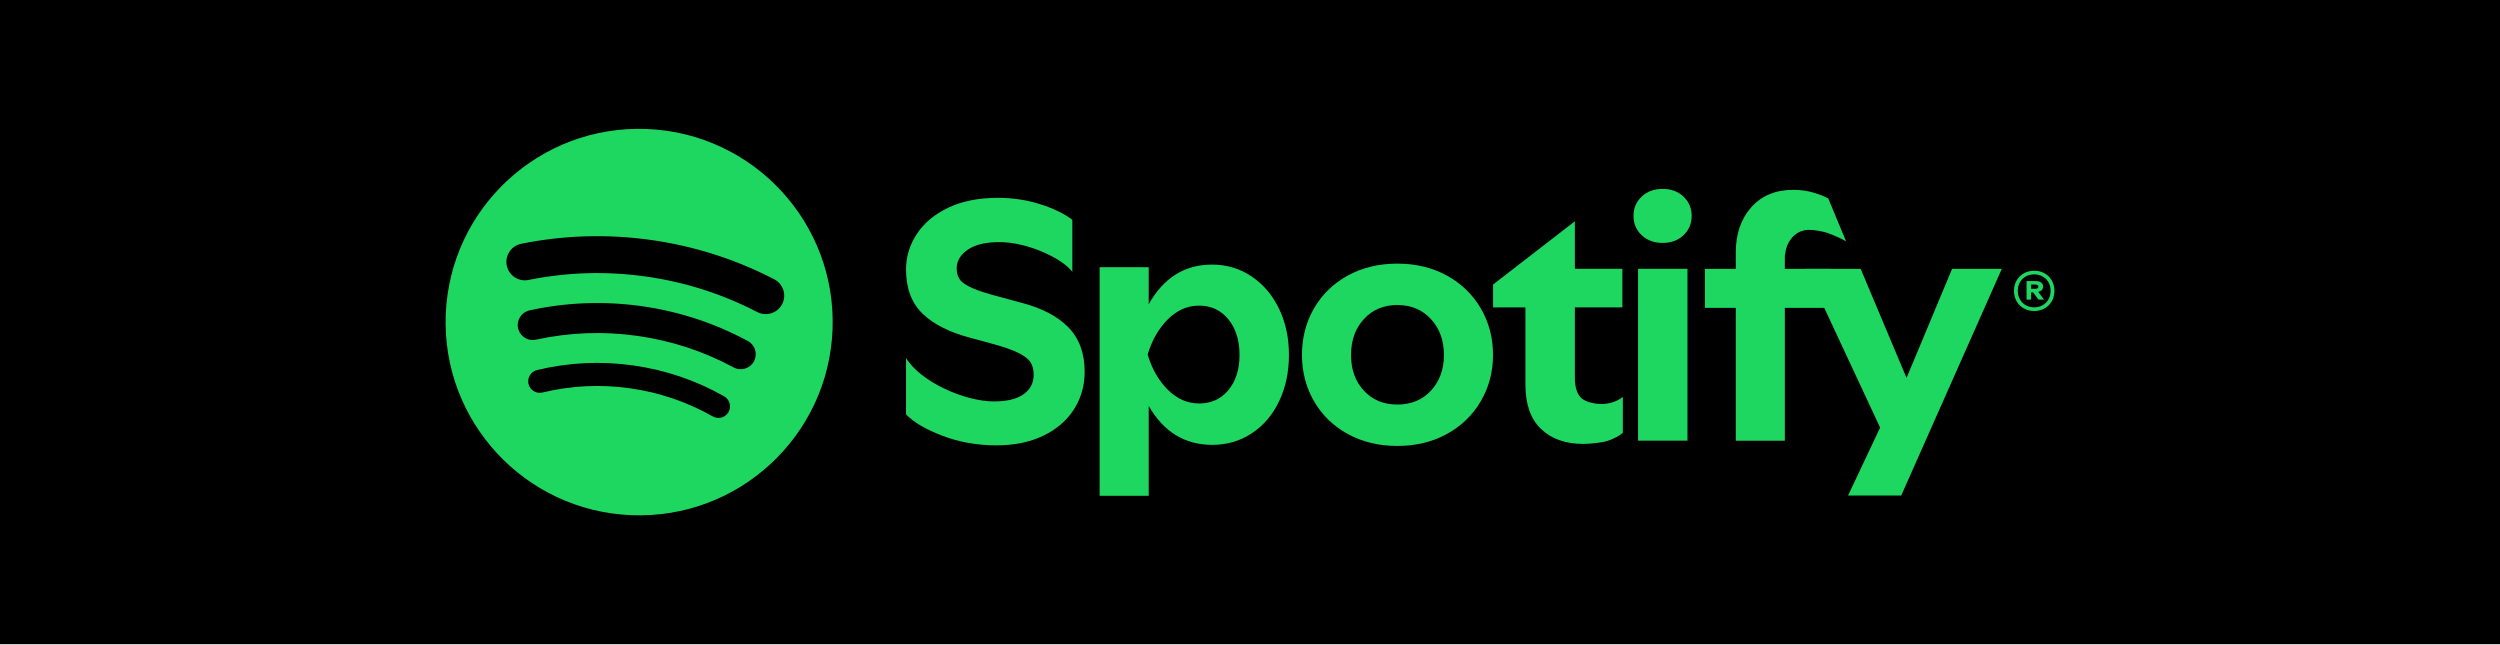
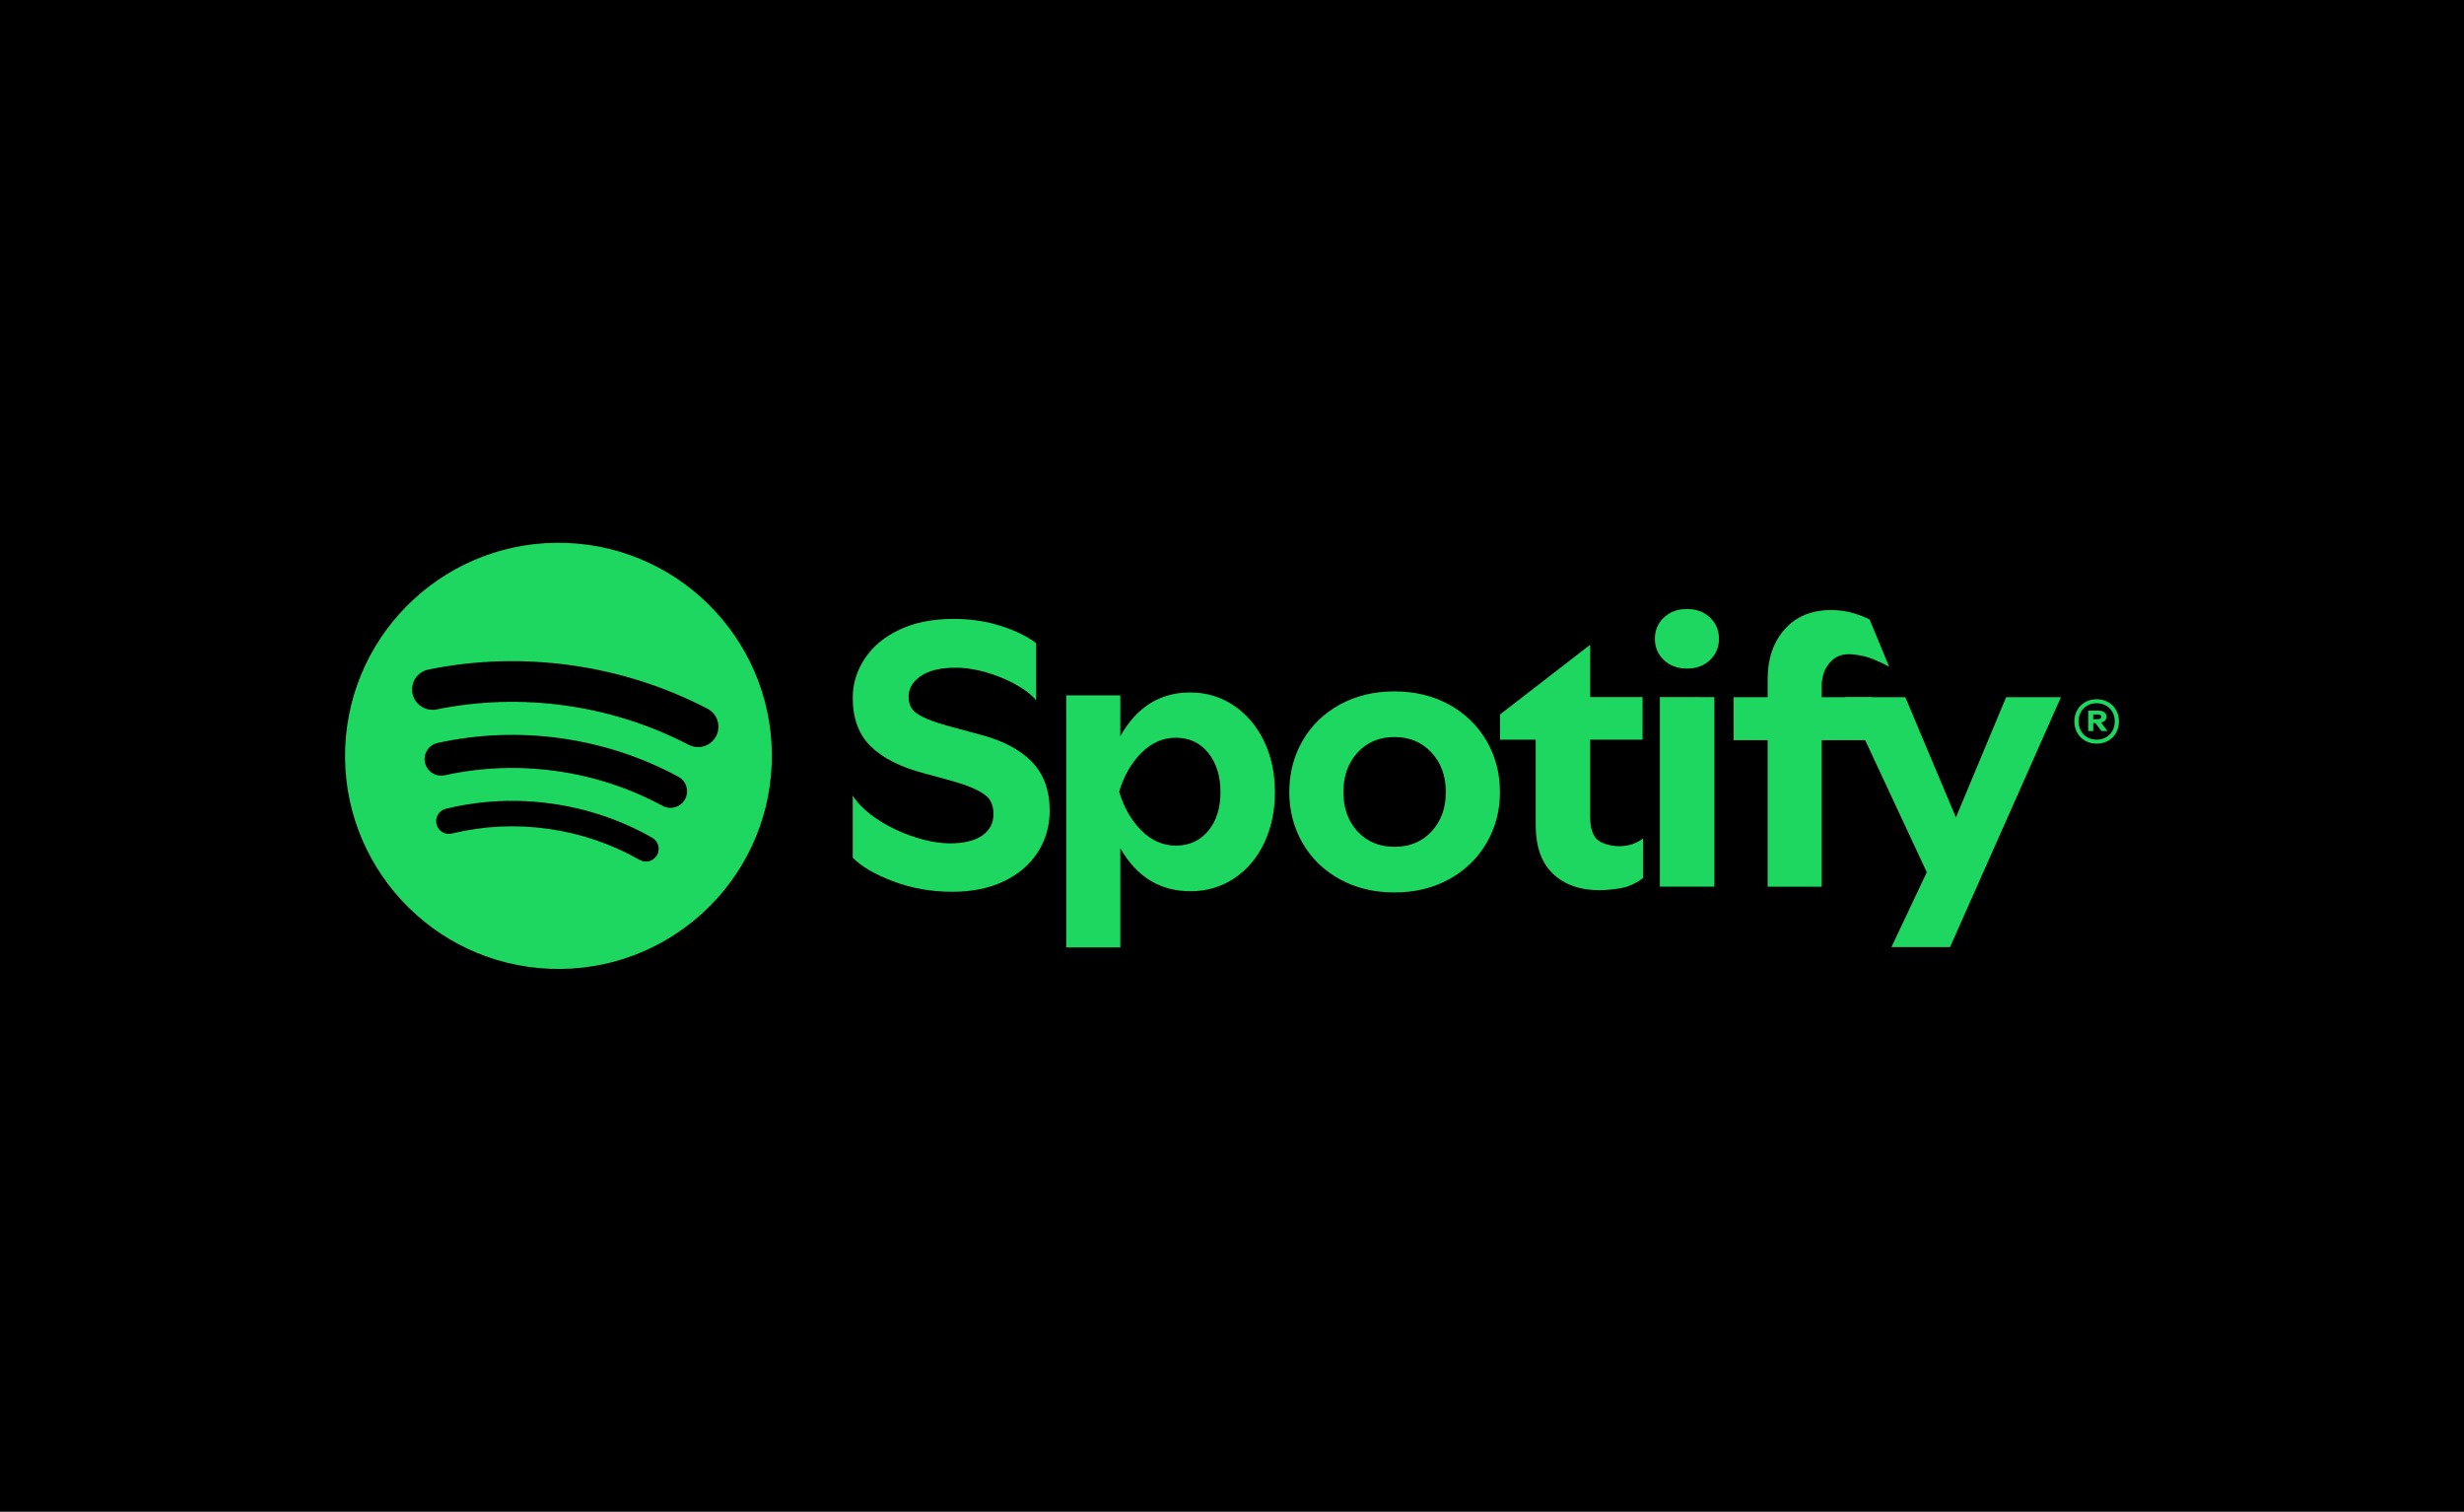
- <svg xmlns="http://www.w3.org/2000/svg" viewBox="0 0 652 168" preserveAspectRatio="xMidYMid slice">
-   <rect width="652" height="168" fill="#000000" />
-   <svg version="1.1" id="Groupe_1_00000086678831617719511780000012381641848020841858_" xml:space="preserve" x="116.2" y="33.6" width="419.6" height="100.8" viewBox="0.0 0.0 512.0 123.0">
+ <svg xmlns="http://www.w3.org/2000/svg" viewBox="0 0 652 400" preserveAspectRatio="xMidYMid slice">
+   <rect width="652" height="400" fill="#000000" />
+   <svg version="1.1" id="Groupe_1_00000086678831617719511780000012381641848020841858_" xml:space="preserve" x="91.3" y="143.6" width="469.4" height="112.8" viewBox="0.0 0.0 512.0 123.0">
    <defs id="defs938" />
    <style type="text/css" id="style893">
	.st0{fill:#1ED760;}
</style>
    <g id="g1372" transform="matrix(0.9999967,3.7142374e-5,0,0.9999999,-0.02051224,-2.615332)">
      <g id="g1343" transform="translate(-12.90906,1.089192)">
        <g id="g1954" transform="matrix(0.1612302,-2.7600974e-8,0,0.160487,10.85374,1.281222)">
          <g id="R">
            <path class="st0" d="m 3128.08,357.49 c -6.1,-3.43 -10.86,-8.19 -14.3,-14.27 -3.44,-6.08 -5.15,-12.89 -5.15,-20.44 0,-7.65 1.72,-14.51 5.15,-20.59 3.43,-6.08 8.2,-10.83 14.3,-14.27 6.1,-3.43 12.92,-5.15 20.47,-5.15 7.55,0 14.37,1.72 20.47,5.15 6.1,3.43 10.86,8.19 14.3,14.27 3.43,6.08 5.15,12.94 5.15,20.59 0,7.55 -1.72,14.36 -5.15,20.44 -3.44,6.08 -8.2,10.83 -14.3,14.27 -6.1,3.43 -12.92,5.15 -20.47,5.15 -7.55,-0.01 -14.37,-1.72 -20.47,-5.15 z m 37.16,-6.33 c 4.94,-2.84 8.78,-6.74 11.54,-11.69 2.76,-4.95 4.14,-10.56 4.14,-16.84 0,-6.27 -1.38,-11.89 -4.14,-16.84 -2.76,-4.95 -6.6,-8.82 -11.54,-11.62 -4.94,-2.79 -10.5,-4.19 -16.69,-4.19 -6.29,0 -11.88,1.4 -16.77,4.19 -4.89,2.79 -8.71,6.67 -11.47,11.62 -2.76,4.95 -4.14,10.57 -4.14,16.84 0,6.28 1.38,11.89 4.14,16.84 2.76,4.95 6.58,8.85 11.47,11.69 4.89,2.84 10.47,4.26 16.77,4.26 6.19,0.01 11.76,-1.41 16.69,-4.26 z m -31.79,-47.94 h 17.56 c 4.94,0 8.69,0.98 11.25,2.94 2.56,1.96 3.85,4.71 3.85,8.24 0,2.55 -0.82,4.73 -2.47,6.54 -1.65,1.82 -4.06,3.07 -7.26,3.75 l 11.61,15.29 h -10.89 l -10.74,-14.27 h -3.92 v 14.27 h -9 v -36.76 z m 23.37,11.32 c 0,-2.94 -2.32,-4.41 -6.97,-4.41 h -7.4 v 8.53 h 7.26 c 4.74,0 7.11,-1.37 7.11,-4.12 z" id="path930" />
          </g>
          <g id="g350" transform="matrix(6.011987,0,0,6.934419,-64.75195,-9.829593)" style="fill:#1ed760;fill-opacity:1">
            <g id="g1315" transform="matrix(0.9970158,0,0,1,0.4896632,0)" style="fill:#1ed760;fill-opacity:1">
              <g id="S-6" transform="matrix(0.1666771,0,0,0.1444832,10.76894,1.293807)" style="fill:#1ed760;fill-opacity:1">
                <g id="g4" style="fill:#1ed760;fill-opacity:1">
                  <path d="m 1240.48,395.06 c -21.51,-21.94 -52.67,-38.19 -93.49,-48.72 l -38.85,-10.53 c -25.46,-6.58 -44.44,-12.61 -56.95,-18.11 -12.51,-5.48 -20.85,-11.19 -25.02,-17.12 -4.18,-5.93 -6.25,-13.27 -6.25,-22.06 0,-14.48 7.24,-26.77 21.73,-36.87 14.48,-10.09 35.55,-15.14 63.21,-15.14 54.79,0 123.85,32.17 143.53,58.87 V 182.4 c -15.37,-11.85 -36.21,-22.06 -62.55,-30.62 -26.34,-8.56 -54.65,-12.84 -84.93,-12.84 -37.76,0 -70.23,6.48 -97.44,19.42 -27.22,12.95 -47.96,30.29 -62.22,52.01 -14.27,21.73 -21.4,45.1 -21.4,70.12 0,37.31 10.86,66.5 32.59,87.57 21.73,21.07 53.43,37.1 95.14,48.06 l 38.85,10.53 c 24.58,6.58 43.01,12.95 55.31,19.09 12.28,6.15 20.41,12.51 24.36,19.09 3.95,6.58 5.93,14.71 5.93,24.36 0,16.24 -6.7,29.08 -20.08,38.52 -13.39,9.44 -32.82,14.16 -58.27,14.16 -57.44,0 -144.47,-38.11 -173.82,-85.84 v 111.51 c 15.36,15.8 39.5,29.96 72.42,42.47 32.92,12.51 68.25,18.76 106,18.76 35.55,0 66.5,-6.37 92.83,-19.09 26.34,-12.73 46.52,-30.17 60.57,-52.34 14.04,-22.16 21.07,-46.85 21.07,-74.07 -0.01,-36.85 -10.77,-66.25 -32.27,-88.21 z" id="path2" style="fill:#1ed760;fill-opacity:1" />
                </g>
              </g>
              <g id="p-7" transform="matrix(0.1666771,0,0,0.1444832,10.76894,1.293807)" style="fill:#1ed760;fill-opacity:1">
                <g id="g9" style="fill:#1ed760;fill-opacity:1">
                  <path d="m 1656.76,358.34 c -13.06,-27.08 -31.17,-48.41 -54.31,-63.98 -23.15,-15.57 -49.16,-23.36 -78.03,-23.36 -54.09,0 -95.8,26.18 -125.13,78.53 v -73.38 h -96.94 v 452.48 h 96.94 V 550.61 c 29.33,51.45 71.26,77.18 125.81,77.18 28.88,0 54.88,-7.68 78.03,-23.02 23.14,-15.34 41.13,-36.56 53.97,-63.64 12.83,-27.08 19.25,-57.55 19.25,-91.4 0,-33.85 -6.53,-64.31 -19.59,-91.39 z m -100.04,161.13 c -14.67,17.6 -33.92,26.4 -57.75,26.4 -23.38,0 -44.12,-9.14 -62.22,-27.42 -18.11,-18.28 -31.28,-41.4 -39.53,-69.39 8.25,-27.98 21.42,-51.11 39.53,-69.39 18.1,-18.28 38.84,-27.42 62.22,-27.42 23.83,0 43.08,9.03 57.75,27.08 14.66,18.06 22,41.53 22,70.41 0,28.88 -7.33,52.12 -22,69.73 z" id="path7" style="fill:#1ed760;fill-opacity:1" />
                </g>
              </g>
              <g id="o-5" transform="matrix(0.1666771,0,0,0.1444832,10.76894,1.293807)" style="fill:#1ed760;fill-opacity:1">
                <g id="g14" style="fill:#1ed760;fill-opacity:1">
                  <path d="m 2055.46,357.76 c -16.05,-27.52 -38.39,-49.19 -67.03,-64.99 -28.65,-15.79 -61.31,-23.7 -97.97,-23.7 -36.67,0 -69.33,7.9 -97.97,23.7 -28.65,15.8 -50.88,37.47 -66.69,64.99 -15.81,27.53 -23.72,58.22 -23.72,92.07 0,33.41 7.91,63.87 23.72,91.4 15.81,27.53 38.04,49.2 66.69,64.99 28.64,15.79 61.3,23.7 97.97,23.7 36.66,0 69.32,-7.9 97.97,-23.7 28.64,-15.79 50.98,-37.46 67.03,-64.99 16.04,-27.52 24.06,-57.99 24.06,-91.4 0,-33.85 -8.02,-64.53 -24.06,-92.07 z m -98.31,162.48 c -16.96,18.51 -39.19,27.76 -66.69,27.76 -27.05,0 -49.05,-9.14 -66,-27.42 -16.96,-18.28 -25.44,-41.86 -25.44,-70.75 0,-28.88 8.48,-52.57 25.44,-71.08 16.95,-18.5 38.95,-27.76 66,-27.76 27.04,0 49.16,9.26 66.34,27.76 17.19,18.51 25.78,42.21 25.78,71.08 0.01,28.44 -8.48,51.91 -25.43,70.41 z" id="path12" style="fill:#1ed760;fill-opacity:1" />
                </g>
              </g>
              <g id="t-3" transform="matrix(0.1666771,0,0,0.1444832,10.76894,1.293807)" style="fill:#1ed760;fill-opacity:1">
                <g id="g19" style="fill:#1ed760;fill-opacity:1">
                  <path d="m 2253.24,534.49 c -8.02,-8.12 -12.03,-21.43 -12.03,-39.94 V 355.76 h 93.88 v -76.5 h -93.88 v -93.43 h -0.69 L 2079.65,310.4 v 45.36 h 63.94 v 153 c 0,38.82 10.31,68.04 30.94,87.67 20.62,19.63 48.35,29.45 83.19,29.45 14.2,0 36.83,-2.4 48.29,-6.01 11.45,-3.62 24.04,-10.58 30,-16 v -71 c -29.04,23.23 -71.5,13.04 -82.77,1.62 z" id="path17" style="fill:#1ed760;fill-opacity:1" />
                </g>
              </g>
              <g id="i-5" transform="matrix(0.1666771,0,0,0.1444832,10.76894,1.293807)" style="fill:#1ed760;fill-opacity:1">
                <g id="g24" style="fill:#1ed760;fill-opacity:1">
                  <path d="m 2373.3,212.87 c 10.76,10.15 24.63,15.23 41.59,15.23 16.5,0 30.13,-5.08 40.91,-15.23 10.76,-10.16 16.16,-22.9 16.16,-38.25 0,-15.34 -5.39,-28.1 -16.16,-38.25 -10.77,-10.15 -24.41,-15.23 -40.91,-15.23 -16.96,0 -30.83,5.08 -41.59,15.23 -10.77,10.15 -16.16,22.91 -16.16,38.25 0.01,15.35 5.39,28.09 16.16,38.25 z m -7.22,406.54 h 97.63 V 279.26 h -97.63 z" id="path22" style="fill:#1ed760;fill-opacity:1" />
                </g>
              </g>
              <g id="f-6" transform="matrix(0.1666771,0,0,0.1444832,10.76894,1.293807)" style="fill:#1ed760;fill-opacity:1">
                <g id="g29" style="fill:#1ed760;fill-opacity:1">
                  <path d="m 2656.05,253.46 c 2.01,-15.43 5.5,-24.66 12.73,-33.88 8.01,-10.21 19,-17.35 36.03,-17.35 9.62,0 25.38,2.76 34.18,5.64 11.19,3.69 32.5,13.36 38,17 l -35.09,-84.8 c -7.33,-4.1 -17.17,-7.96 -29.54,-11.61 -12.36,-3.64 -25.41,-5.46 -39.15,-5.46 -35.27,0 -63.08,11.5 -83.45,34.49 -20.38,23 -30.57,52.71 -30.57,89.14 v 32.79 h -61.01 v 77.18 h 61.01 v 262.97 h 96.85 V 356.59 h 90.67 v -77.18 h -90.67 v -25.95 z" id="path27" style="fill:#1ed760;fill-opacity:1" />
                </g>
              </g>
              <g id="y-2" transform="matrix(0.1666771,0,0,0.1444832,10.76894,1.293807)" style="fill:#1ed760;fill-opacity:1">
                <g id="g34" style="fill:#1ed760;fill-opacity:1">
                  <polygon points="2781,728 2886,728 3084.73,279.41 2986.5,279.41 2896.52,495.25 2805.86,279.41 2698.02,279.41 2844.32,593.61 " id="polygon32" style="fill:#1ed760;fill-opacity:1" />
                </g>
              </g>
            </g>
            <path d="M 78.984,1.68 C 43.918,0.469 14.361,24.208 12.974,54.705 11.58,85.203 38.882,110.903 73.945,112.115 109.012,113.327 138.561,89.588 139.955,59.089 141.342,28.592 114.046,2.888 78.984,1.68 Z M 105.805,82.633 c -0.79,1.213 -2.329,1.818 -3.827,1.637 -0.459,-0.056 -0.918,-0.187 -1.347,-0.399 C 92.233,79.713 83.08,77.006 73.427,75.823 63.775,74.641 54.116,75.05 44.725,77.036 c -2.039,0.43 -4.088,-0.656 -4.582,-2.43 -0.494,-1.772 0.755,-3.556 2.793,-3.986 10.326,-2.182 20.943,-2.632 31.548,-1.334 10.605,1.298 20.663,4.273 29.905,8.844 1.818,0.904 2.457,2.914 1.422,4.501 h -0.005 z m 8.352,-14.506 c -1.296,2.081 -4.291,2.858 -6.685,1.732 C 97.645,65.237 87.005,62.201 75.849,60.837 64.692,59.473 53.506,59.842 42.594,61.929 c -0.592,0.111 -1.179,0.131 -1.748,0.061 -1.981,-0.242 -3.676,-1.526 -4.13,-3.328 -0.587,-2.313 1.098,-4.602 3.757,-5.112 12.062,-2.309 24.428,-2.717 36.751,-1.213 12.319,1.506 24.078,4.86 34.94,9.971 2.399,1.126 3.287,3.728 1.993,5.813 z m 9.256,-16.35 c -1.219,2.041 -3.757,3.096 -6.231,2.793 -0.669,-0.081 -1.324,-0.262 -1.958,-0.545 C 103.783,48.848 91.459,45.428 78.595,43.857 65.731,42.286 52.797,42.619 40.159,44.852 c -3.287,0.581 -6.487,-1.268 -7.156,-4.121 -0.669,-2.858 1.457,-5.641 4.739,-6.223 13.997,-2.47 28.306,-2.838 42.543,-1.102 14.235,1.738 27.872,5.526 40.543,11.258 2.974,1.344 4.128,4.531 2.585,7.117 z" id="path40" style="fill:#1ed760;fill-opacity:1;stroke-width:0.155" />
          </g>
        </g>
      </g>
    </g>
  </svg>
</svg>
